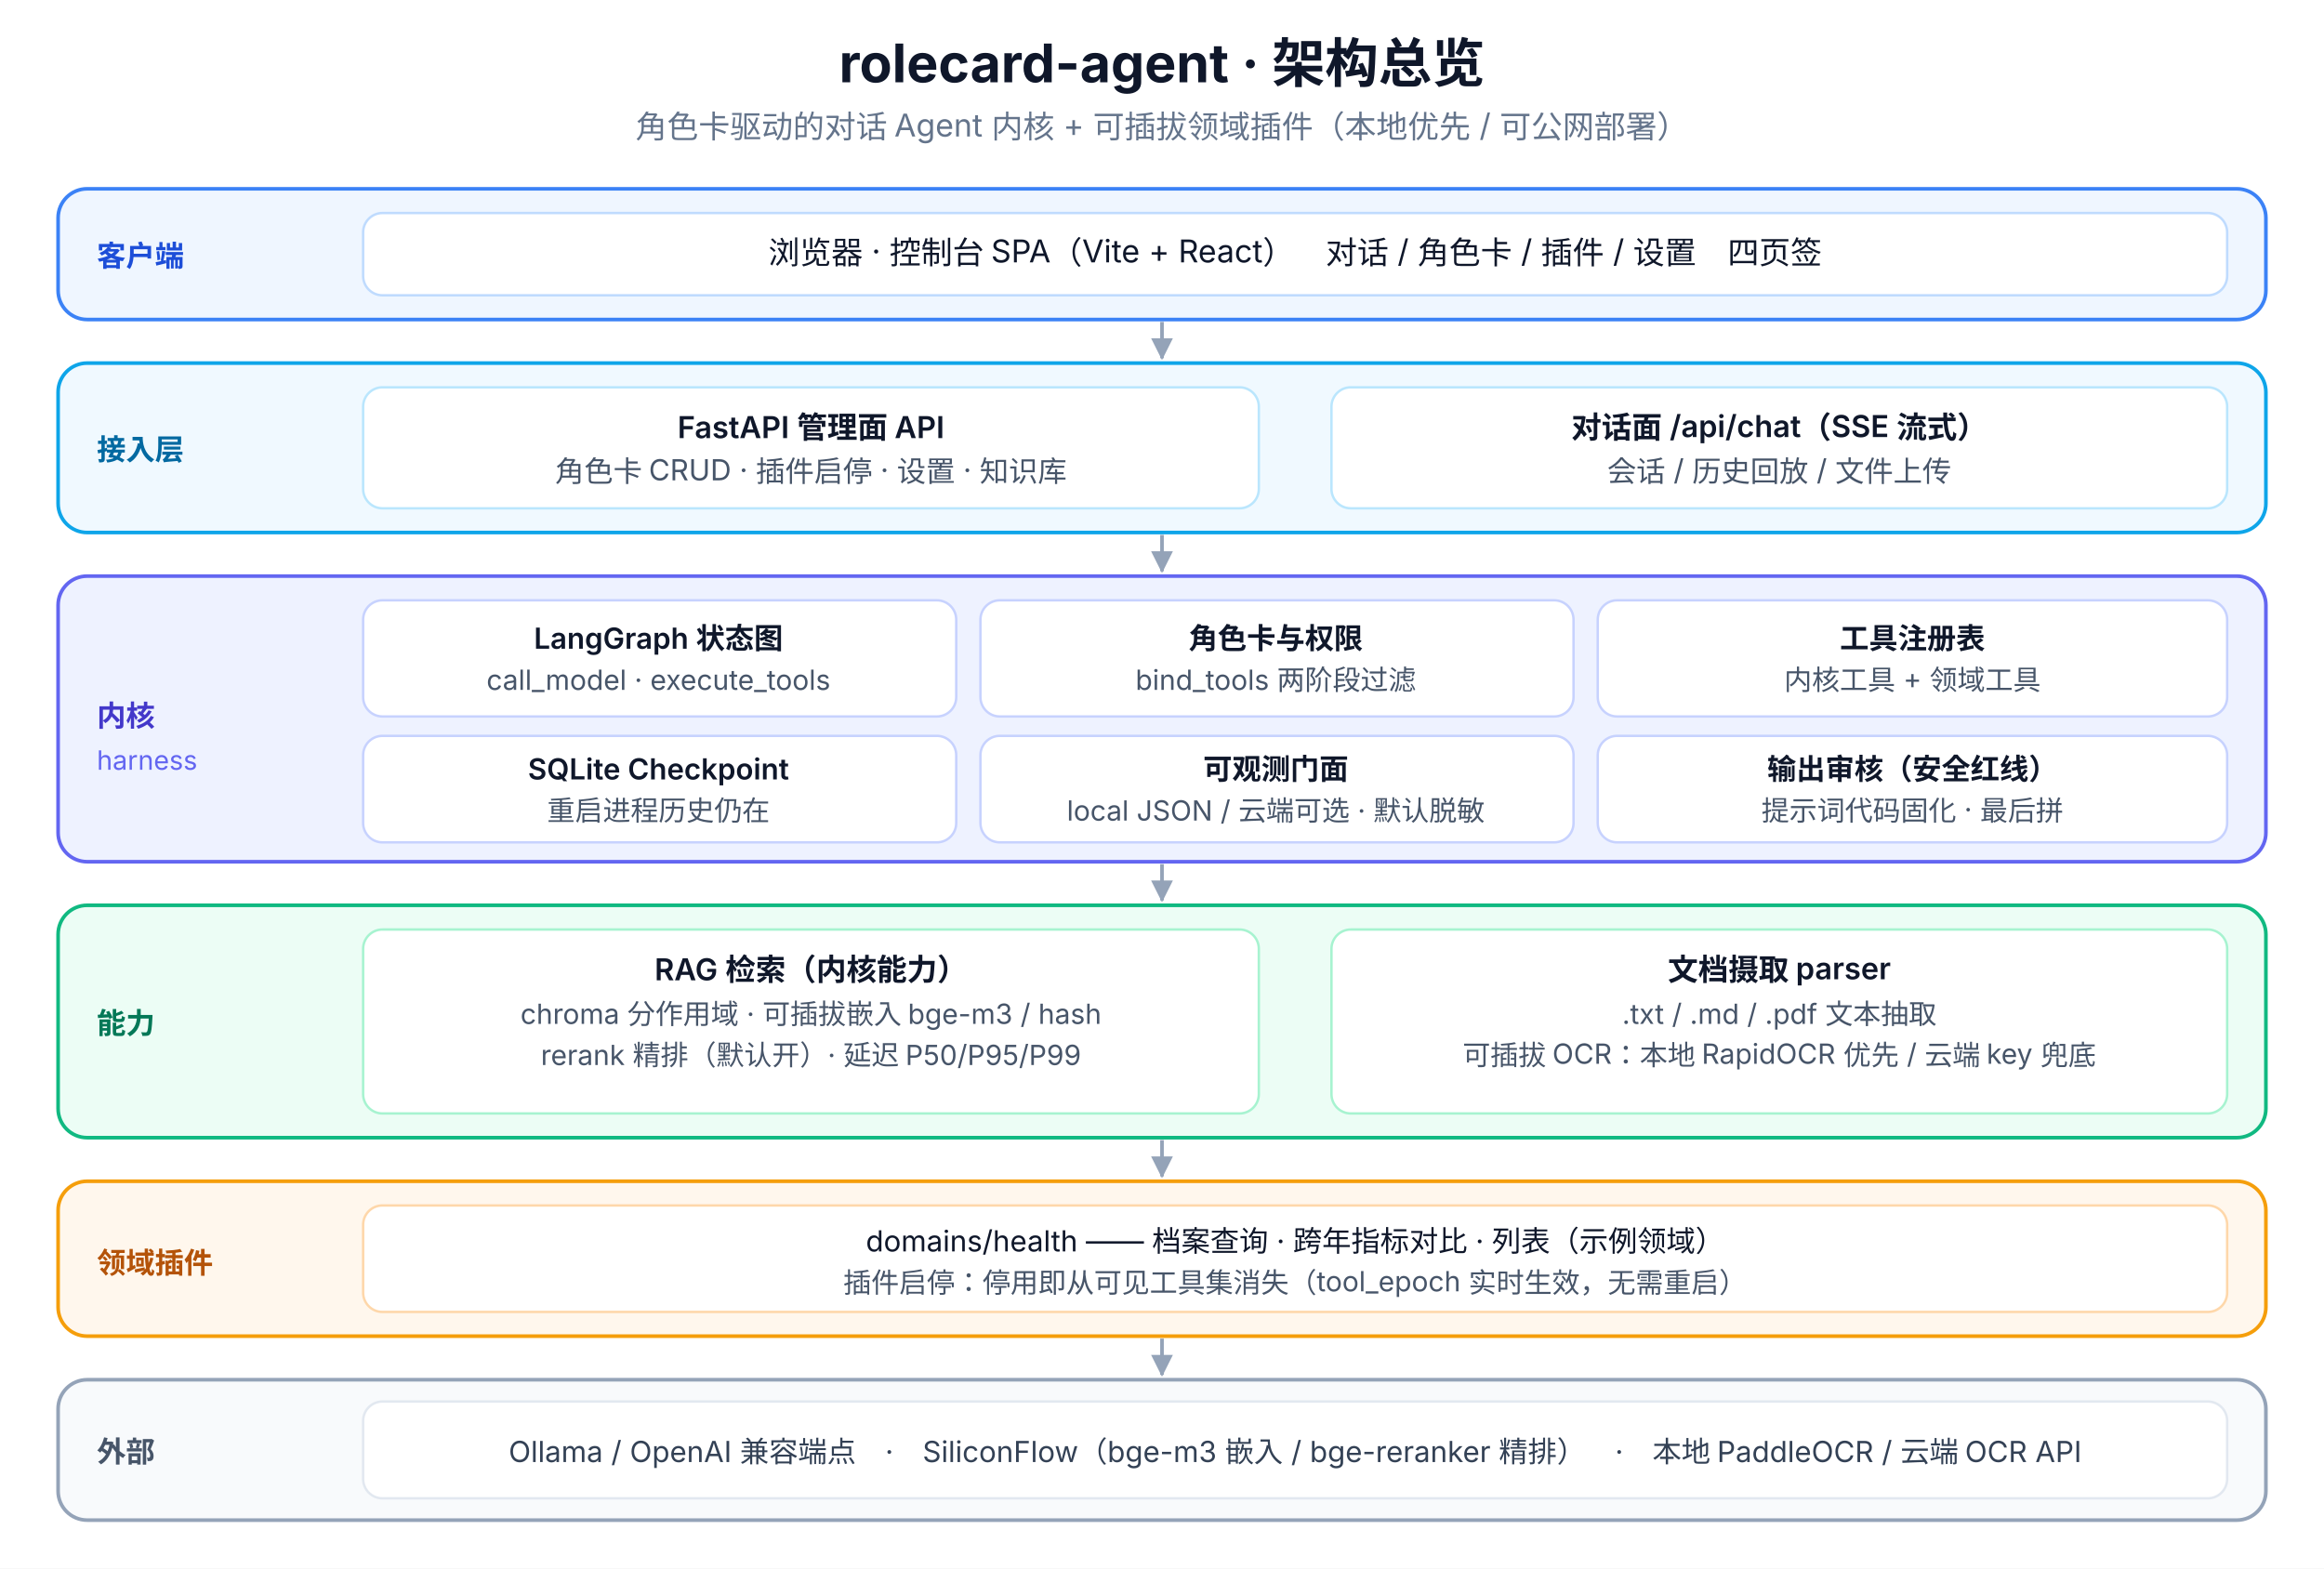
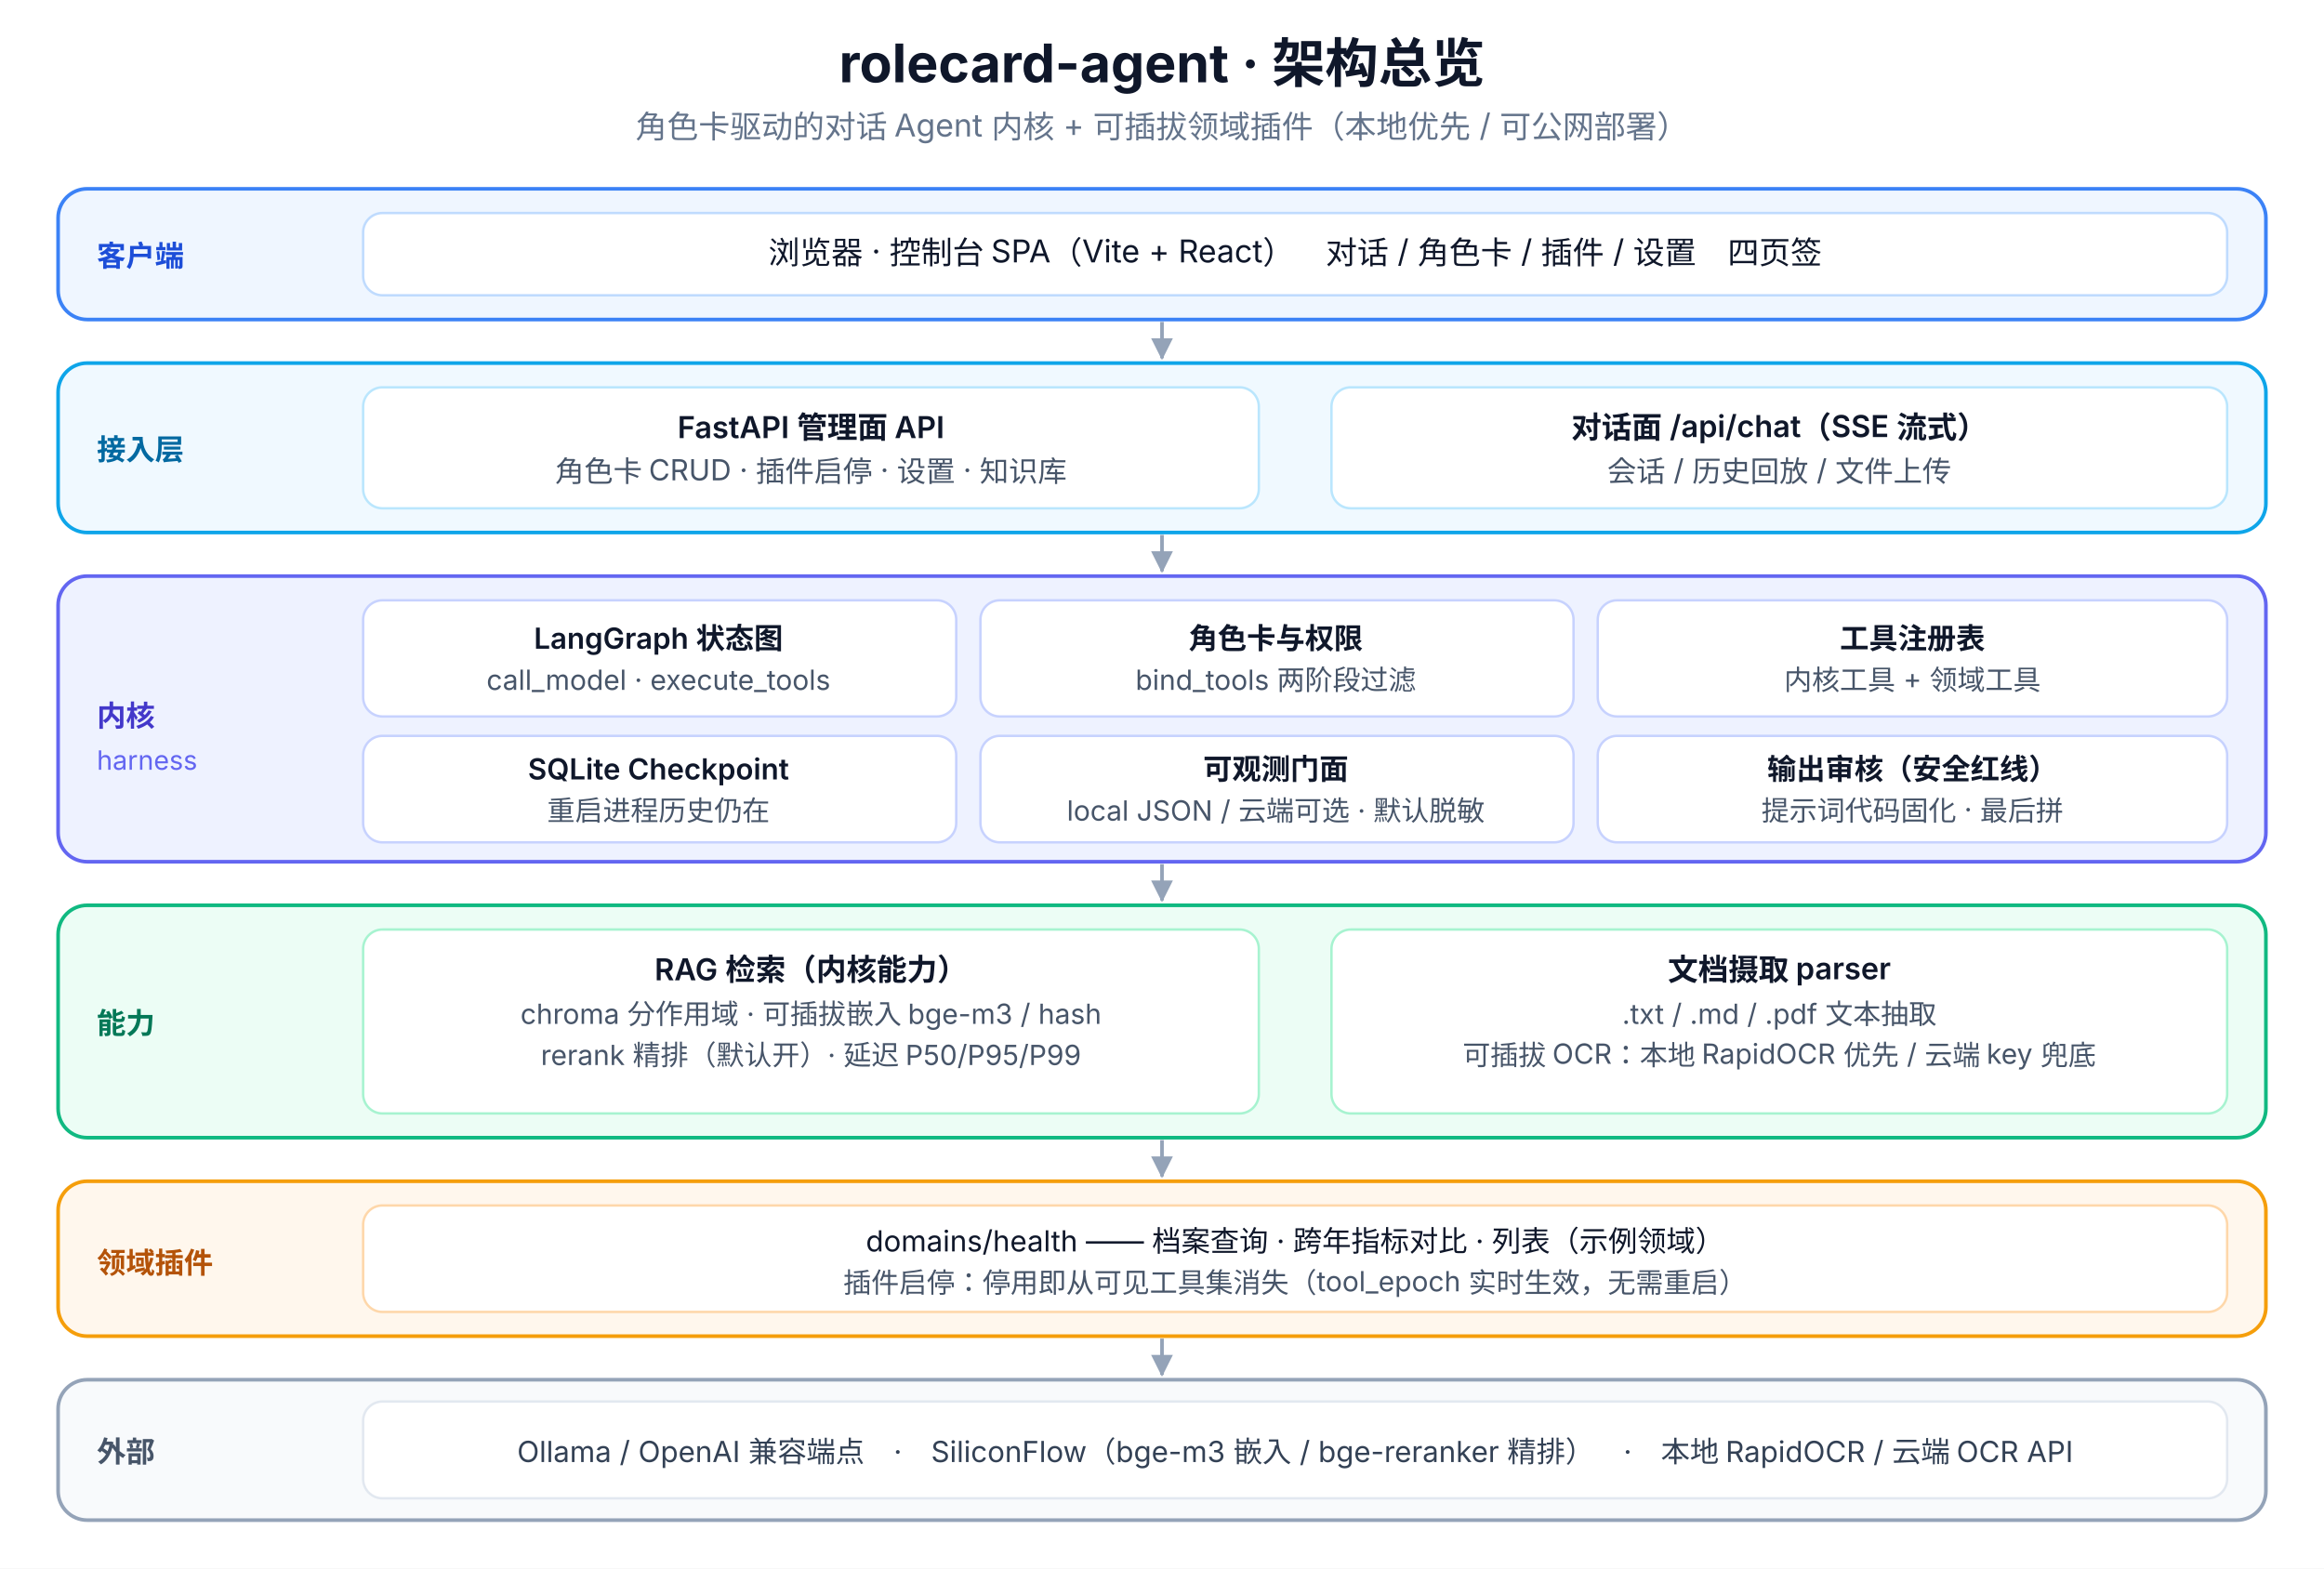
<svg xmlns="http://www.w3.org/2000/svg" viewBox="0 0 960 648" width="960" height="648" font-family="system-ui, -apple-system, 'Segoe UI', 'PingFang SC', 'Microsoft YaHei', sans-serif">
  <defs>
    <marker id="arw" markerWidth="8" markerHeight="8" refX="5.5" refY="3" orient="auto">
      <path d="M0,0 L6,3 L0,6 z" fill="#94a3b8" />
    </marker>
    <marker id="arw2" markerWidth="8" markerHeight="8" refX="5.5" refY="3" orient="auto">
      <path d="M0,0 L6,3 L0,6 z" fill="#cbd5e1" />
    </marker>
  </defs>
  <rect width="960" height="648" fill="#ffffff" />
  <text x="480" y="34" text-anchor="middle" font-size="22" font-weight="700" fill="#0f172a">rolecard-agent · 架构总览</text>
  <text x="480" y="57" text-anchor="middle" font-size="13" fill="#64748b">角色卡驱动的对话 Agent 内核 + 可插拔领域插件（本地优先 / 可公网部署）</text>
  <rect x="24" y="78" width="912" height="54" rx="12" fill="#eff6ff" stroke="#3b82f6" stroke-width="1.5" />
  <text x="40" y="110" font-size="12" font-weight="700" fill="#1d4ed8">客户端</text>
  <rect x="150" y="88" width="770" height="34" rx="8" fill="#ffffff" stroke="#bfdbfe" />
  <text x="535" y="109" text-anchor="middle" font-size="13" fill="#0f172a">浏览器 · 控制台 SPA（Vite + React）　对话 / 角色卡 / 插件 / 设置　四页签</text>
  <line x1="480" y1="133" x2="480" y2="148" stroke="#94a3b8" stroke-width="1.5" marker-end="url(#arw)" />
  <rect x="24" y="150" width="912" height="70" rx="12" fill="#f0f9ff" stroke="#0ea5e9" stroke-width="1.5" />
  <text x="40" y="190" font-size="12" font-weight="700" fill="#0369a1">接入层</text>
  <rect x="150" y="160" width="370" height="50" rx="8" fill="#ffffff" stroke="#bae6fd" />
  <text x="335" y="181" text-anchor="middle" font-size="12.5" font-weight="600" fill="#0f172a">FastAPI 管理面 API</text>
  <text x="335" y="199" text-anchor="middle" font-size="12" fill="#475569">角色卡 CRUD · 插件启停 · 设置 · 知识库</text>
  <rect x="550" y="160" width="370" height="50" rx="8" fill="#ffffff" stroke="#bae6fd" />
  <text x="735" y="181" text-anchor="middle" font-size="12.5" font-weight="600" fill="#0f172a">对话面 /api/chat（SSE 流式）</text>
  <text x="735" y="199" text-anchor="middle" font-size="12" fill="#475569">会话 / 历史回放 / 文件上传</text>
  <line x1="480" y1="221" x2="480" y2="236" stroke="#94a3b8" stroke-width="1.5" marker-end="url(#arw)" />
  <rect x="24" y="238" width="912" height="118" rx="12" fill="#eef2ff" stroke="#6366f1" stroke-width="1.5" />
  <text x="40" y="300" font-size="12" font-weight="700" fill="#4338ca">内核</text>
  <text x="40" y="318" font-size="11" fill="#6366f1">harness</text>
  <rect x="150" y="248" width="245" height="48" rx="8" fill="#ffffff" stroke="#c7d2fe" />
  <text x="272" y="268" text-anchor="middle" font-size="12" font-weight="600" fill="#0f172a">LangGraph 状态图</text>
  <text x="272" y="285" text-anchor="middle" font-size="11.5" fill="#475569">call_model · execute_tools</text>
  <rect x="405" y="248" width="245" height="48" rx="8" fill="#ffffff" stroke="#c7d2fe" />
  <text x="527" y="268" text-anchor="middle" font-size="12" font-weight="600" fill="#0f172a">角色卡与权限</text>
  <text x="527" y="285" text-anchor="middle" font-size="11.5" fill="#475569">bind_tools 两阶段过滤</text>
  <rect x="660" y="248" width="260" height="48" rx="8" fill="#ffffff" stroke="#c7d2fe" />
  <text x="790" y="268" text-anchor="middle" font-size="12" font-weight="600" fill="#0f172a">工具注册表</text>
  <text x="790" y="285" text-anchor="middle" font-size="11.5" fill="#475569">内核工具 + 领域工具</text>
  <rect x="150" y="304" width="245" height="44" rx="8" fill="#ffffff" stroke="#c7d2fe" />
  <text x="272" y="322" text-anchor="middle" font-size="12" font-weight="600" fill="#0f172a">SQLite Checkpoint</text>
  <text x="272" y="339" text-anchor="middle" font-size="11.5" fill="#475569">重启进程历史仍在</text>
  <rect x="405" y="304" width="245" height="44" rx="8" fill="#ffffff" stroke="#c7d2fe" />
  <text x="527" y="322" text-anchor="middle" font-size="12" font-weight="600" fill="#0f172a">可观测门面</text>
  <text x="527" y="339" text-anchor="middle" font-size="11.5" fill="#475569">local JSON / 云端可选 · 默认脱敏</text>
  <rect x="660" y="304" width="260" height="44" rx="8" fill="#ffffff" stroke="#c7d2fe" />
  <text x="790" y="322" text-anchor="middle" font-size="12" font-weight="600" fill="#0f172a">输出审核（安全红线）</text>
  <text x="790" y="339" text-anchor="middle" font-size="11.5" fill="#475569">提示词代码固化 · 最后拼</text>
  <line x1="480" y1="357" x2="480" y2="372" stroke="#94a3b8" stroke-width="1.5" marker-end="url(#arw)" />
  <rect x="24" y="374" width="912" height="96" rx="12" fill="#ecfdf5" stroke="#10b981" stroke-width="1.5" />
  <text x="40" y="427" font-size="12" font-weight="700" fill="#047857">能力</text>
  <rect x="150" y="384" width="370" height="76" rx="8" fill="#ffffff" stroke="#a7f3d0" />
  <text x="335" y="405" text-anchor="middle" font-size="12.5" font-weight="600" fill="#0f172a">RAG 检索（内核能力）</text>
  <text x="335" y="423" text-anchor="middle" font-size="11.5" fill="#475569">chroma 分作用域 · 可插拔嵌入 bge-m3 / hash</text>
  <text x="335" y="440" text-anchor="middle" font-size="11.5" fill="#475569">rerank 精排（默认开）· 延迟 P50/P95/P99</text>
  <rect x="550" y="384" width="370" height="76" rx="8" fill="#ffffff" stroke="#a7f3d0" />
  <text x="735" y="405" text-anchor="middle" font-size="12.5" font-weight="600" fill="#0f172a">文档摄取 parser</text>
  <text x="735" y="423" text-anchor="middle" font-size="11.5" fill="#475569">.txt / .md / .pdf 文本抽取</text>
  <text x="735" y="440" text-anchor="middle" font-size="11.5" fill="#475569">可插拔 OCR：本地 RapidOCR 优先 / 云端 key 兜底</text>
  <line x1="480" y1="471" x2="480" y2="486" stroke="#94a3b8" stroke-width="1.5" marker-end="url(#arw)" />
  <rect x="24" y="488" width="912" height="64" rx="12" fill="#fff7ed" stroke="#f59e0b" stroke-width="1.5" />
  <text x="40" y="526" font-size="12" font-weight="700" fill="#b45309">领域插件</text>
  <rect x="150" y="498" width="770" height="44" rx="8" fill="#ffffff" stroke="#fed7aa" />
  <text x="535" y="517" text-anchor="middle" font-size="12" fill="#0f172a">domains/health —— 档案查询 · 跨年指标对比 · 列表（示例领域）</text>
  <text x="535" y="534" text-anchor="middle" font-size="11.5" fill="#475569">插件启停：停用即从可见工具集消失（tool_epoch 实时生效，无需重启）</text>
  <line x1="480" y1="553" x2="480" y2="568" stroke="#94a3b8" stroke-width="1.5" marker-end="url(#arw)" />
  <rect x="24" y="570" width="912" height="58" rx="12" fill="#f8fafc" stroke="#94a3b8" stroke-width="1.5" />
  <text x="40" y="604" font-size="12" font-weight="700" fill="#475569">外部</text>
  <rect x="150" y="579" width="770" height="40" rx="8" fill="#ffffff" stroke="#e2e8f0" />
-   <text x="535" y="604" text-anchor="middle" font-size="12" fill="#334155">Ollama / OpenAI 兼容端点　·　SiliconFlow（bge-m3 嵌入 / bge-reranker 精排）　·　本地 PaddleOCR / 云端 OCR API</text>
+   <text x="535" y="604" text-anchor="middle" font-size="12" fill="#334155">Ollama / OpenAI 兼容端点　·　SiliconFlow（bge-m3 嵌入 / bge-reranker 精排）　·　本地 RapidOCR / 云端 OCR API</text>
</svg>
